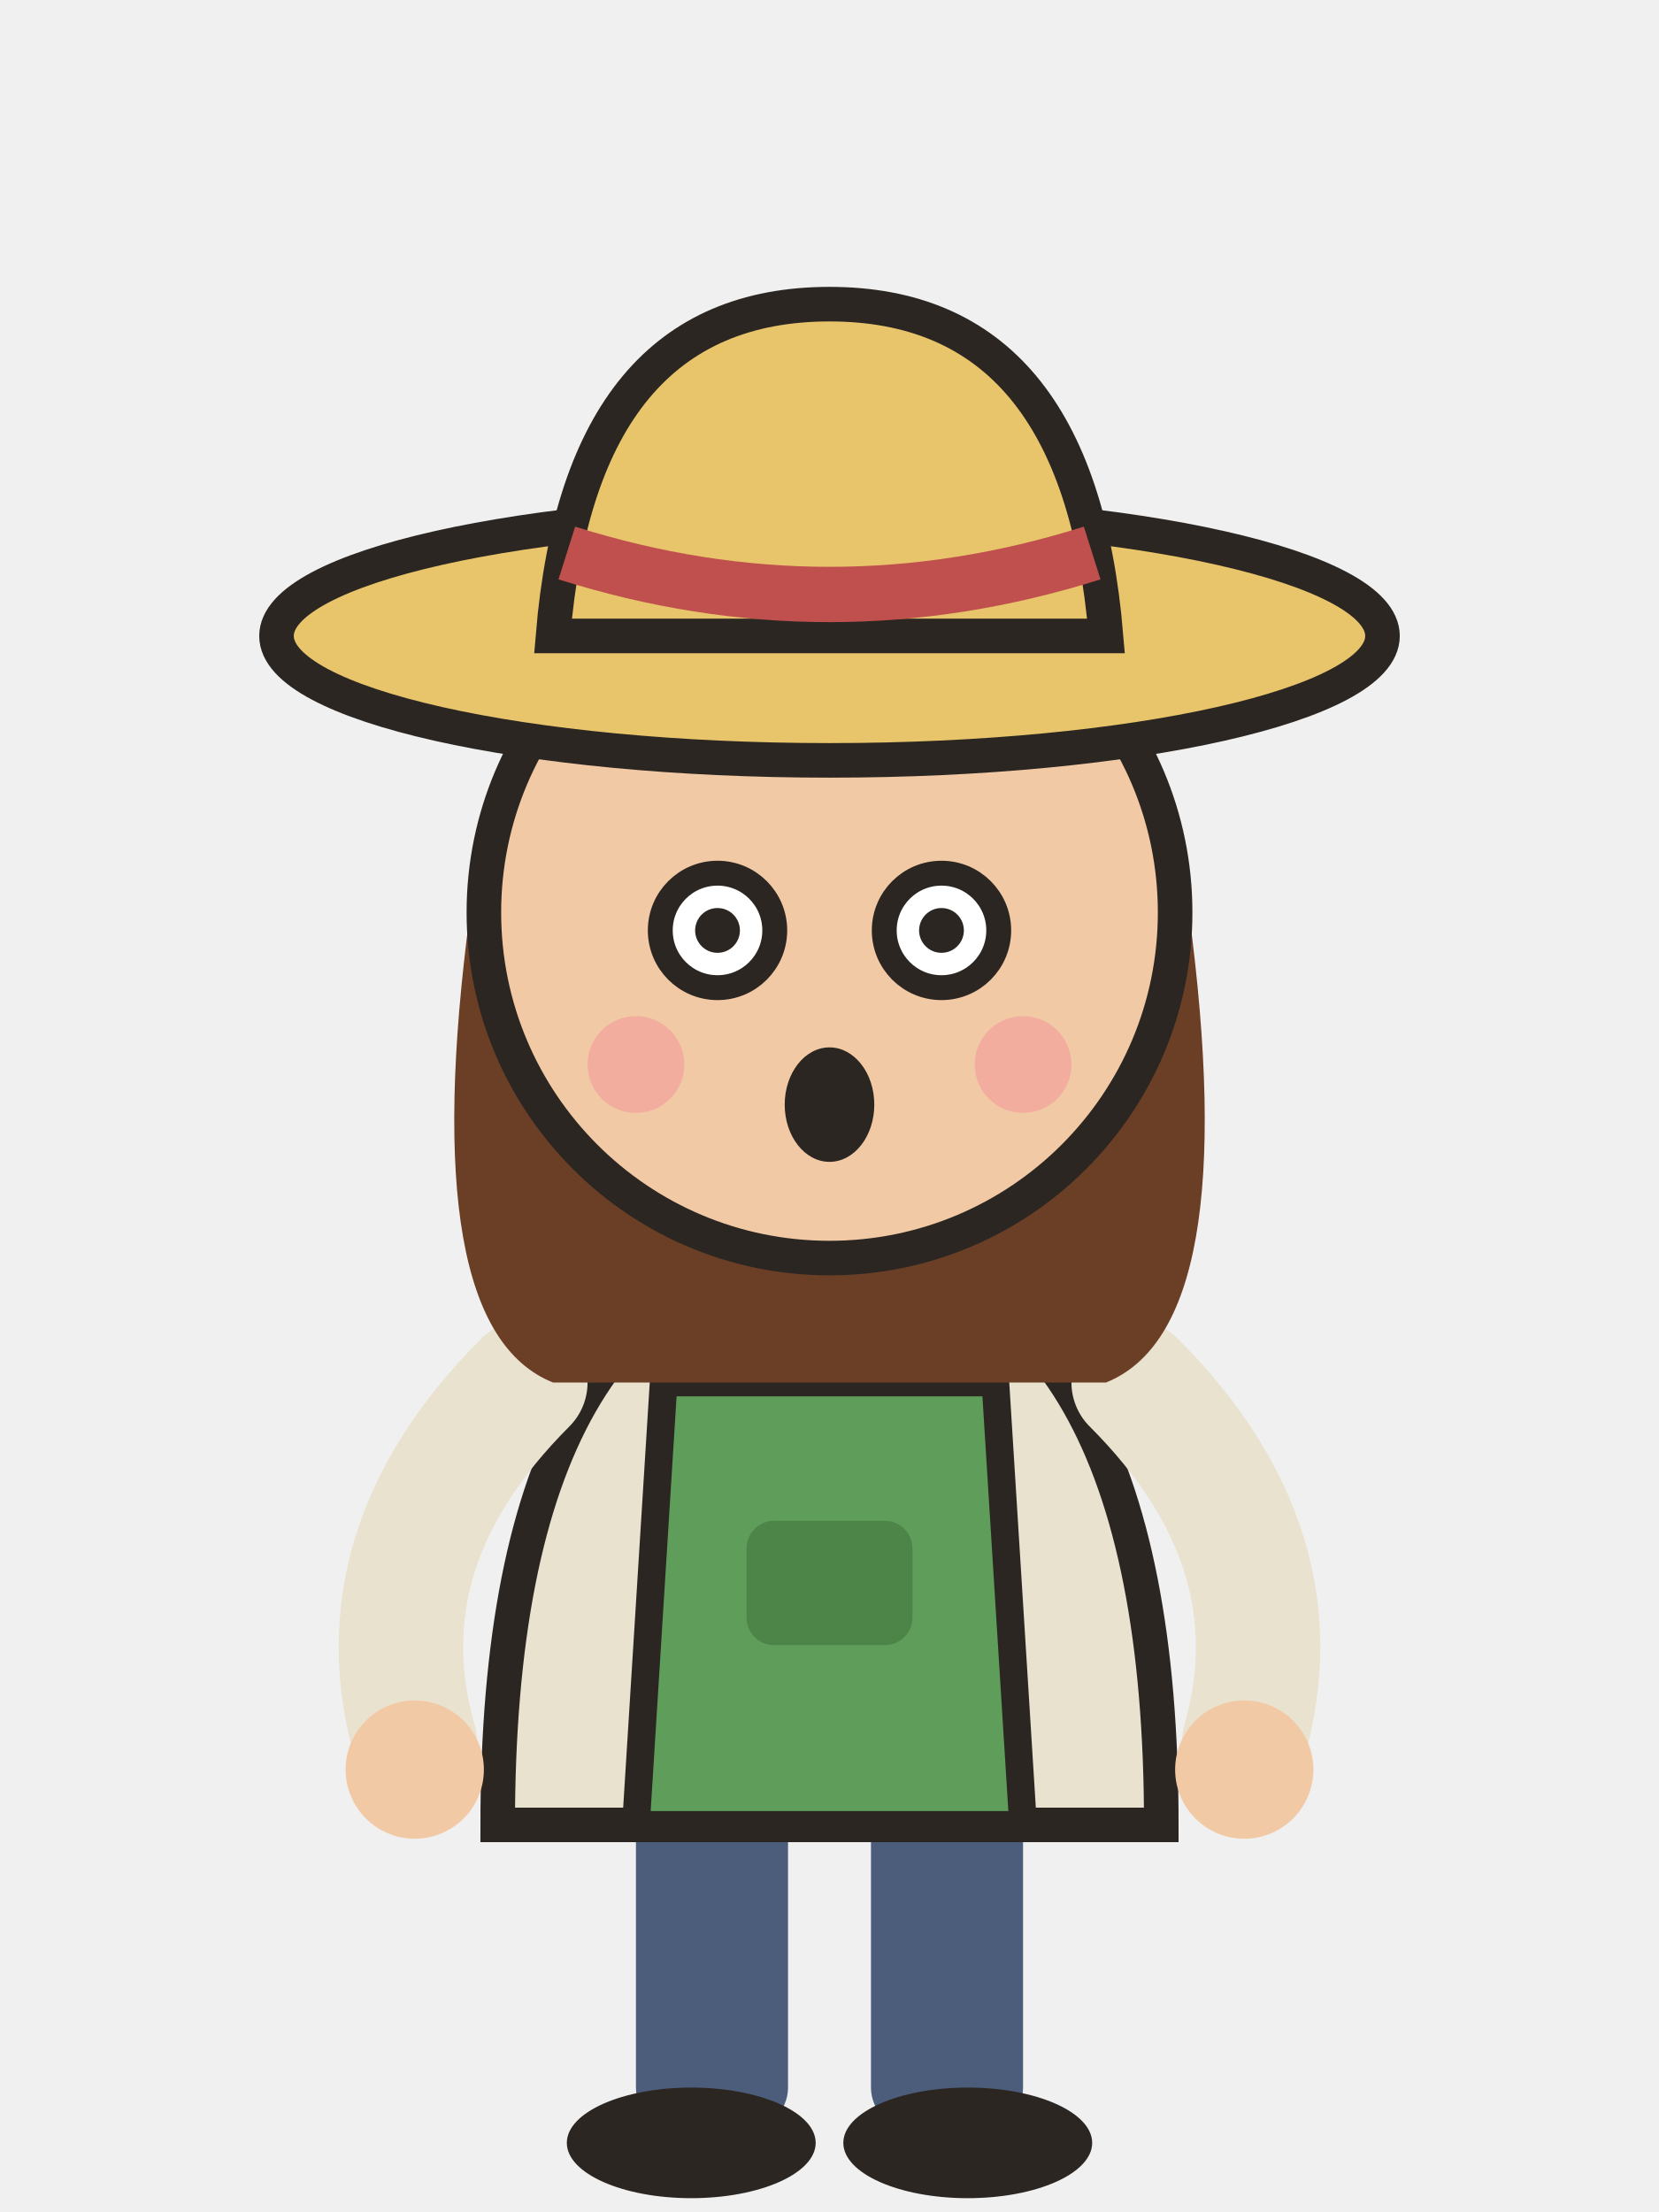
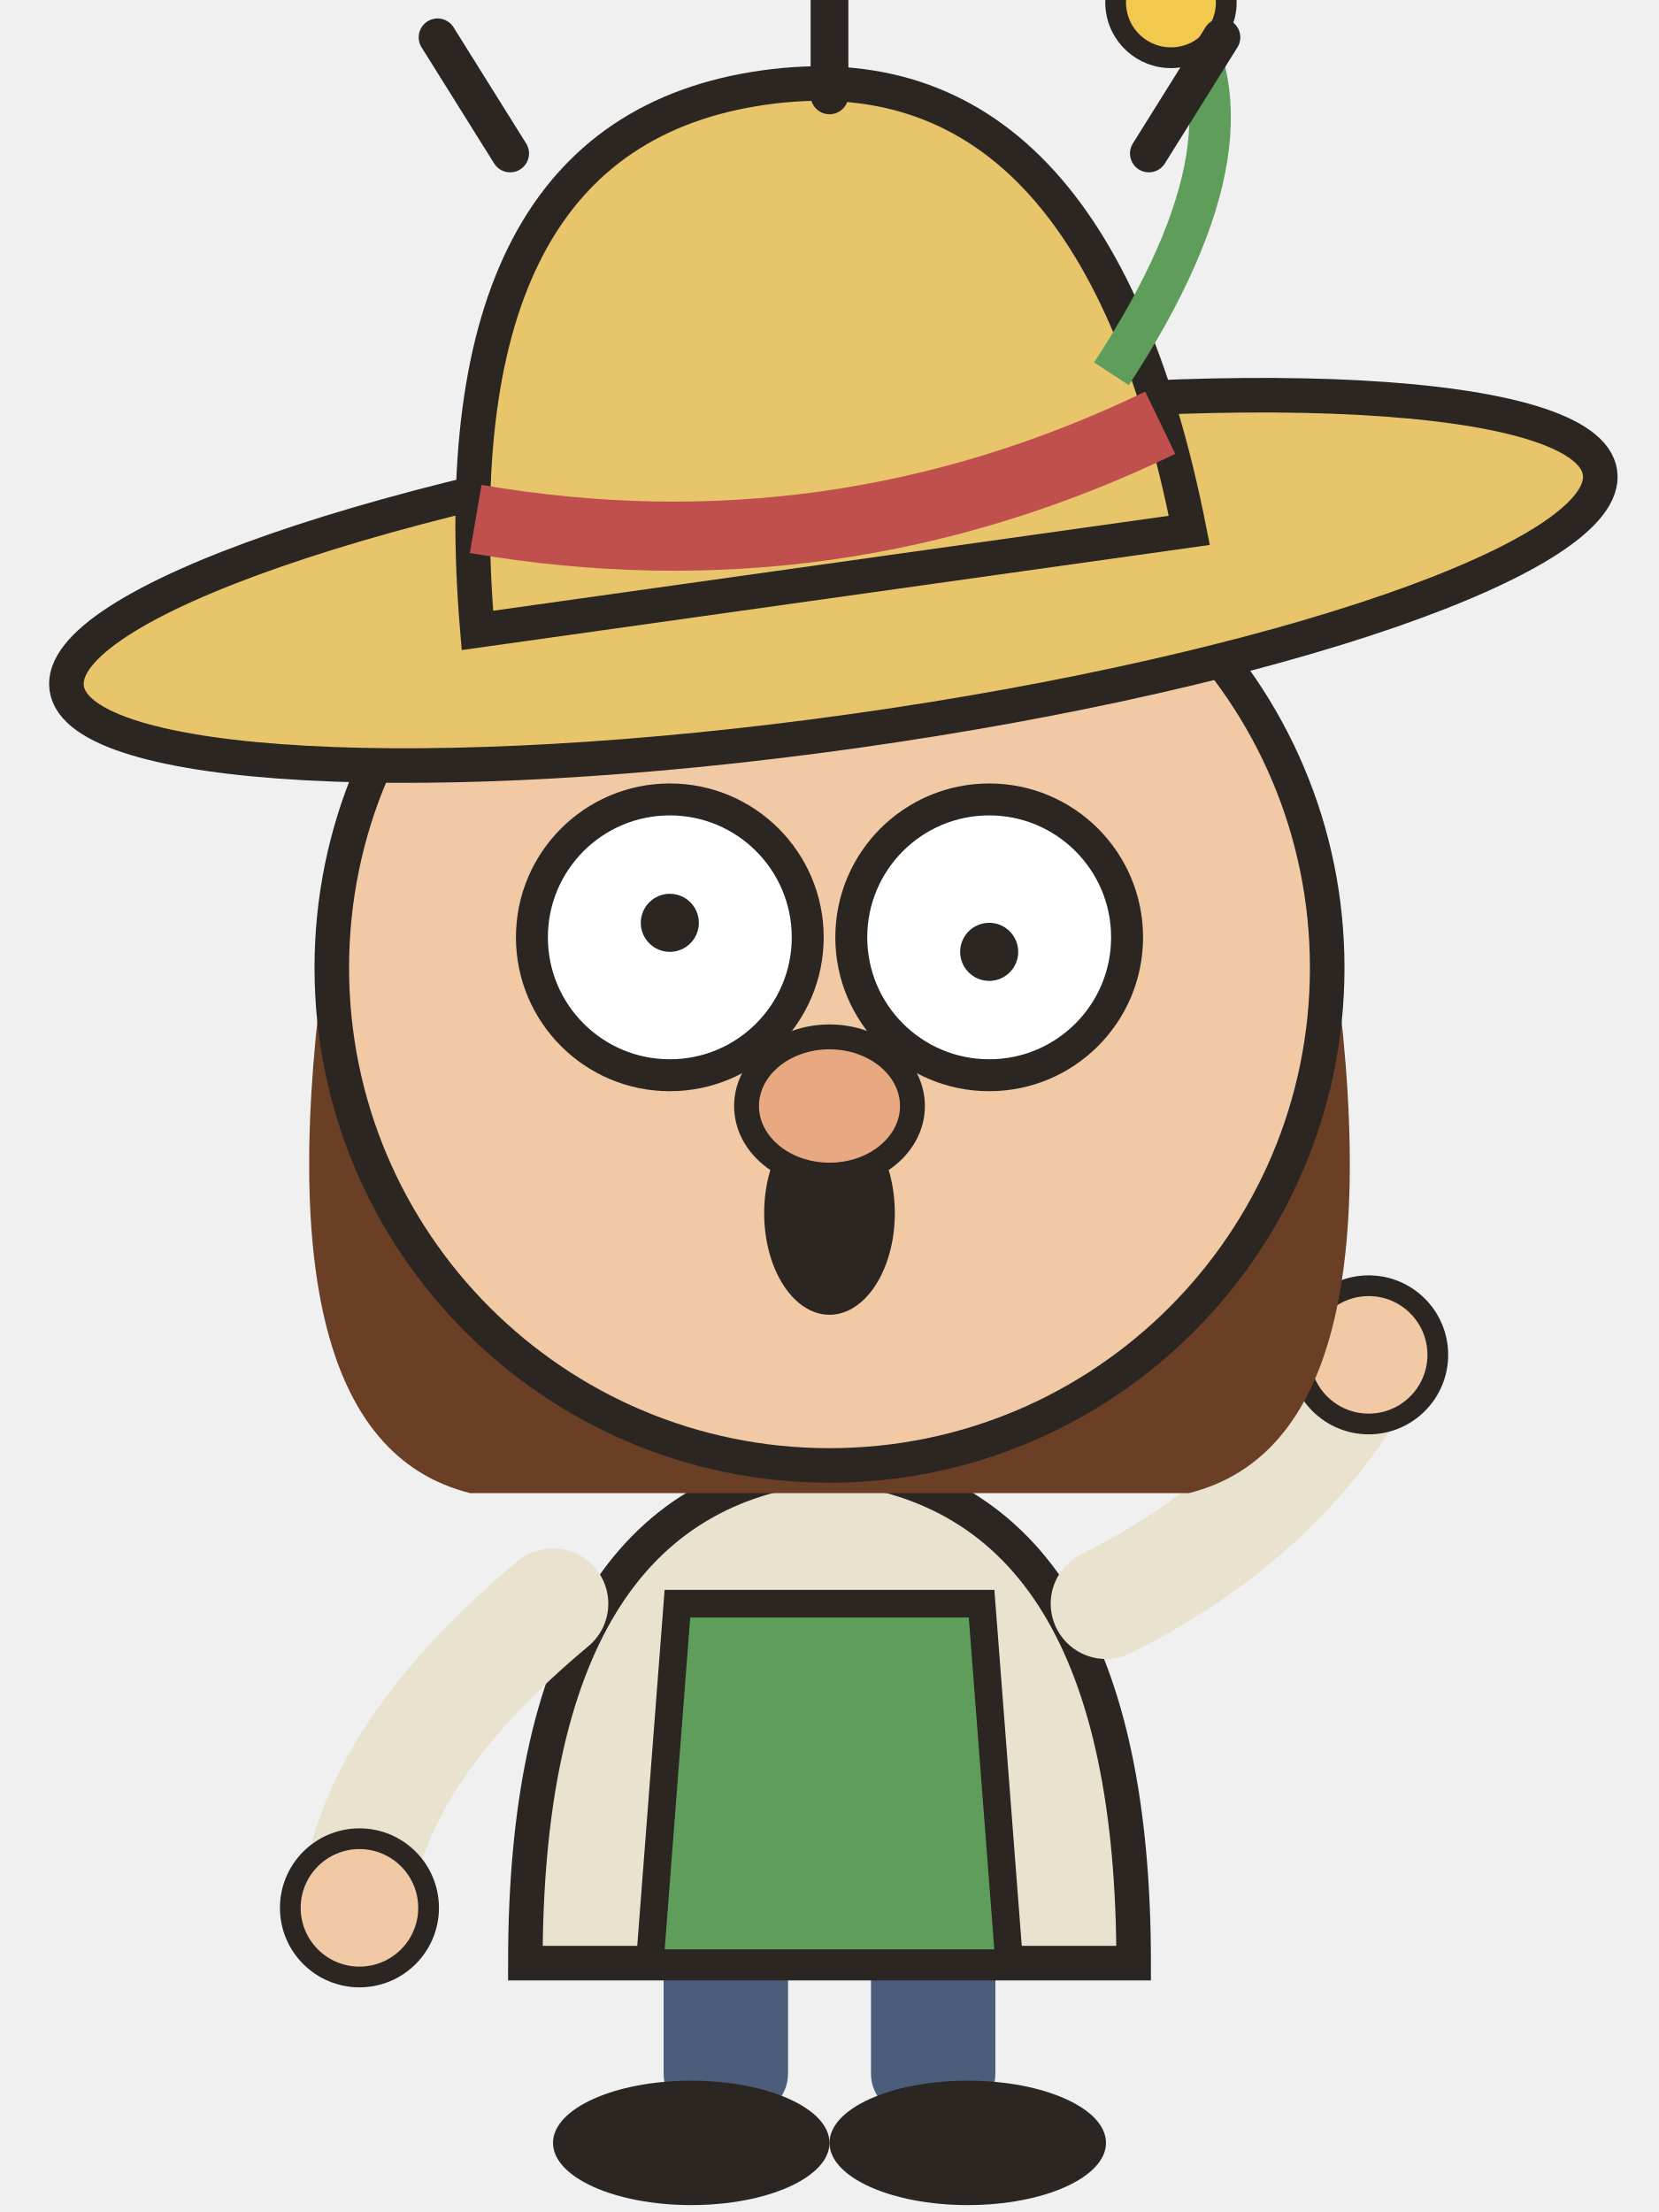
- <svg xmlns="http://www.w3.org/2000/svg" viewBox="0 0 120 160" width="120" height="160">
-   <rect x="46" y="128" width="11" height="26" rx="3" fill="#4b5d7a" />
-   <rect x="63" y="128" width="11" height="26" rx="3" fill="#4b5d7a" />
-   <ellipse cx="50" cy="155" rx="9" ry="4" fill="#2b2622" />
-   <ellipse cx="70" cy="155" rx="9" ry="4" fill="#2b2622" />
-   <path d="M36 132 Q36 92 60 90 Q84 92 84 132 Z" fill="#e9e2cf" stroke="#2b2622" stroke-width="2.5" />
-   <path d="M46 132 L48 100 L72 100 L74 132 Z" fill="#5f9e5a" stroke="#2b2622" stroke-width="2" />
-   <rect x="54" y="110" width="12" height="9" rx="2" fill="#4d8549" />
-   <path d="M38 100 Q26 112 30 126" stroke="#e9e2cf" stroke-width="9" stroke-linecap="round" fill="none" />
-   <path d="M82 100 Q94 112 90 126" stroke="#e9e2cf" stroke-width="9" stroke-linecap="round" fill="none" />
-   <circle cx="30" cy="128" r="5" fill="#f2c9a5" />
-   <circle cx="90" cy="128" r="5" fill="#f2c9a5" />
-   <path d="M34 66 Q30 96 40 100 L80 100 Q90 96 86 66 Z" fill="#6b3f26" />
-   <circle cx="60" cy="66" r="25" fill="#f2c9a5" stroke="#2b2622" stroke-width="2.5" />
-   <ellipse cx="60" cy="46" rx="40" ry="9" fill="#e8c46a" stroke="#2b2622" stroke-width="2.5" />
-   <path d="M40 46 Q42 22 60 22 Q78 22 80 46 Z" fill="#e8c46a" stroke="#2b2622" stroke-width="2.5" />
-   <path d="M41 40 Q60 46 79 40" stroke="#c0504d" stroke-width="4" fill="none" />
-   <circle cx="51.9" cy="67.3" r="4.14" fill="#fff" stroke="#2b2622" stroke-width="1.8" />
-   <circle cx="68.1" cy="67.3" r="4.14" fill="#fff" stroke="#2b2622" stroke-width="1.8" />
-   <circle cx="51.9" cy="67.3" r="1.62" fill="#2b2622" />
-   <circle cx="68.1" cy="67.3" r="1.62" fill="#2b2622" />
-   <ellipse cx="60" cy="79.9" rx="3.24" ry="4.14" fill="#2b2622" />
-   <circle cx="46" cy="77" r="3.5" fill="#f19b9b" opacity="0.6" />
-   <circle cx="74" cy="77" r="3.5" fill="#f19b9b" opacity="0.6" />
+ <svg xmlns="http://www.w3.org/2000/svg" overflow="visible" viewBox="0 0 120 160" width="120" height="160">
+   <rect x="48" y="138" width="9" height="15" rx="3" fill="#4b5d7a" />
+   <rect x="63" y="138" width="9" height="15" rx="3" fill="#4b5d7a" />
+   <ellipse cx="50" cy="155" rx="10" ry="4.5" fill="#2b2622" />
+   <ellipse cx="70" cy="155" rx="10" ry="4.5" fill="#2b2622" />
+   <path d="M38 142 Q38 108 60 106 Q82 108 82 142 Z" fill="#e9e2cf" stroke="#2b2622" stroke-width="2.5" />
+   <path d="M47 142 L49 116 L71 116 L73 142 Z" fill="#5f9e5a" stroke="#2b2622" stroke-width="2" />
+   <path d="M40 116 Q28 126 26 136" stroke="#e9e2cf" stroke-width="8" stroke-linecap="round" fill="none" />
+   <path d="M80 116 Q92 110 98 100" stroke="#e9e2cf" stroke-width="8" stroke-linecap="round" fill="none" />
+   <circle cx="26" cy="138" r="5" fill="#f2c9a5" stroke="#2b2622" stroke-width="1.5" />
+   <circle cx="99" cy="98" r="5" fill="#f2c9a5" stroke="#2b2622" stroke-width="1.5" />
+   <path d="M24 66 Q18 104 34 108 L86 108 Q102 104 96 66 Z" fill="#6b3f26" />
+   <circle cx="60" cy="70" r="36" fill="#f2c9a5" stroke="#2b2622" stroke-width="2.5" />
+   <g transform="rotate(-8 60 40)">
+     <ellipse cx="60" cy="42" rx="56" ry="11" fill="#e8c46a" stroke="#2b2622" stroke-width="2.5" />
+     <path d="M34 42 Q36 6 60 6 Q84 6 86 42 Z" fill="#e8c46a" stroke="#2b2622" stroke-width="2.5" />
+     <path d="M35 34 Q60 42 85 34" stroke="#c0504d" stroke-width="5" fill="none" />
+     <path d="M82 30 Q96 14 90 4" stroke="#5f9e5a" stroke-width="3" fill="none" />
+     <circle cx="90" cy="4" r="4" fill="#f2c94c" stroke="#2b2622" stroke-width="1.5" />
+   </g>
+   <circle cx="48.45" cy="67.8" r="9.975" fill="#fff" stroke="#2b2622" stroke-width="2.31" />
+   <circle cx="48.45" cy="66.75" r="2.1" fill="#2b2622" />
+   <circle cx="71.55" cy="67.8" r="9.975" fill="#fff" stroke="#2b2622" stroke-width="2.31" />
+   <circle cx="71.55" cy="68.85" r="2.1" fill="#2b2622" />
+   <ellipse cx="60" cy="87.75" rx="4.725" ry="7.35" fill="#2b2622" />
+   <path d="M36.9 11.1 L31.65 2.7 M60 6.9 L60 -3.6 M83.1 11.1 L88.35 2.7" stroke="#2b2622" stroke-width="2.73" stroke-linecap="round" stroke-linejoin="round" fill="none" />
+   <ellipse cx="60" cy="80" rx="6" ry="5" fill="#e8a882" stroke="#2b2622" stroke-width="1.8" />
</svg>
